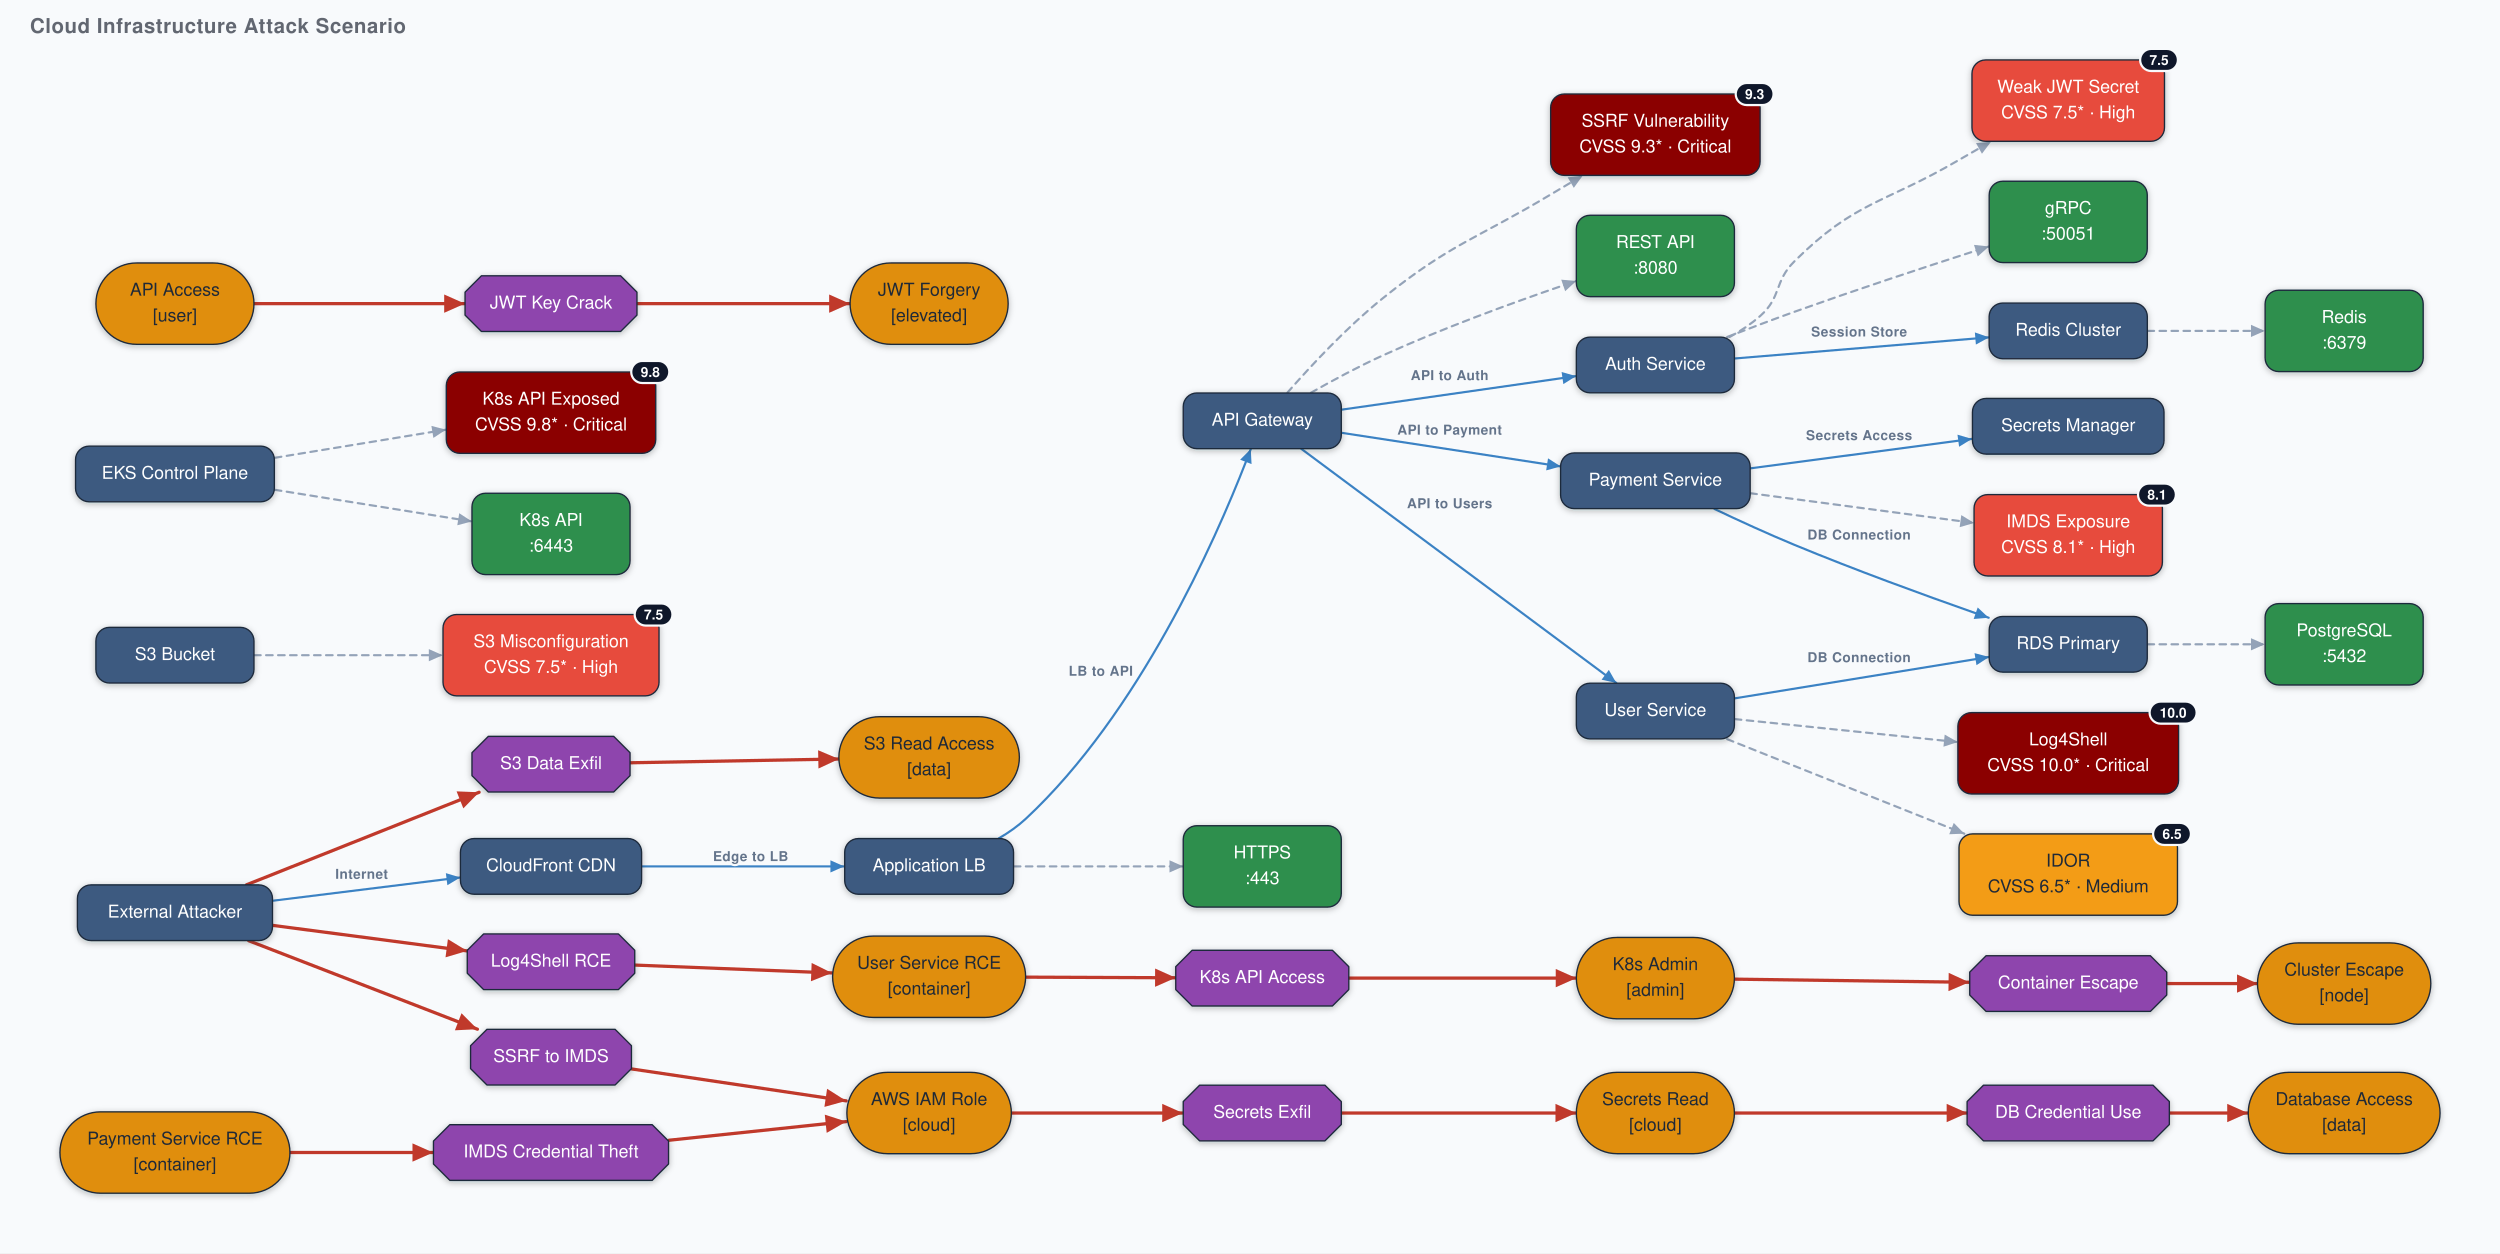
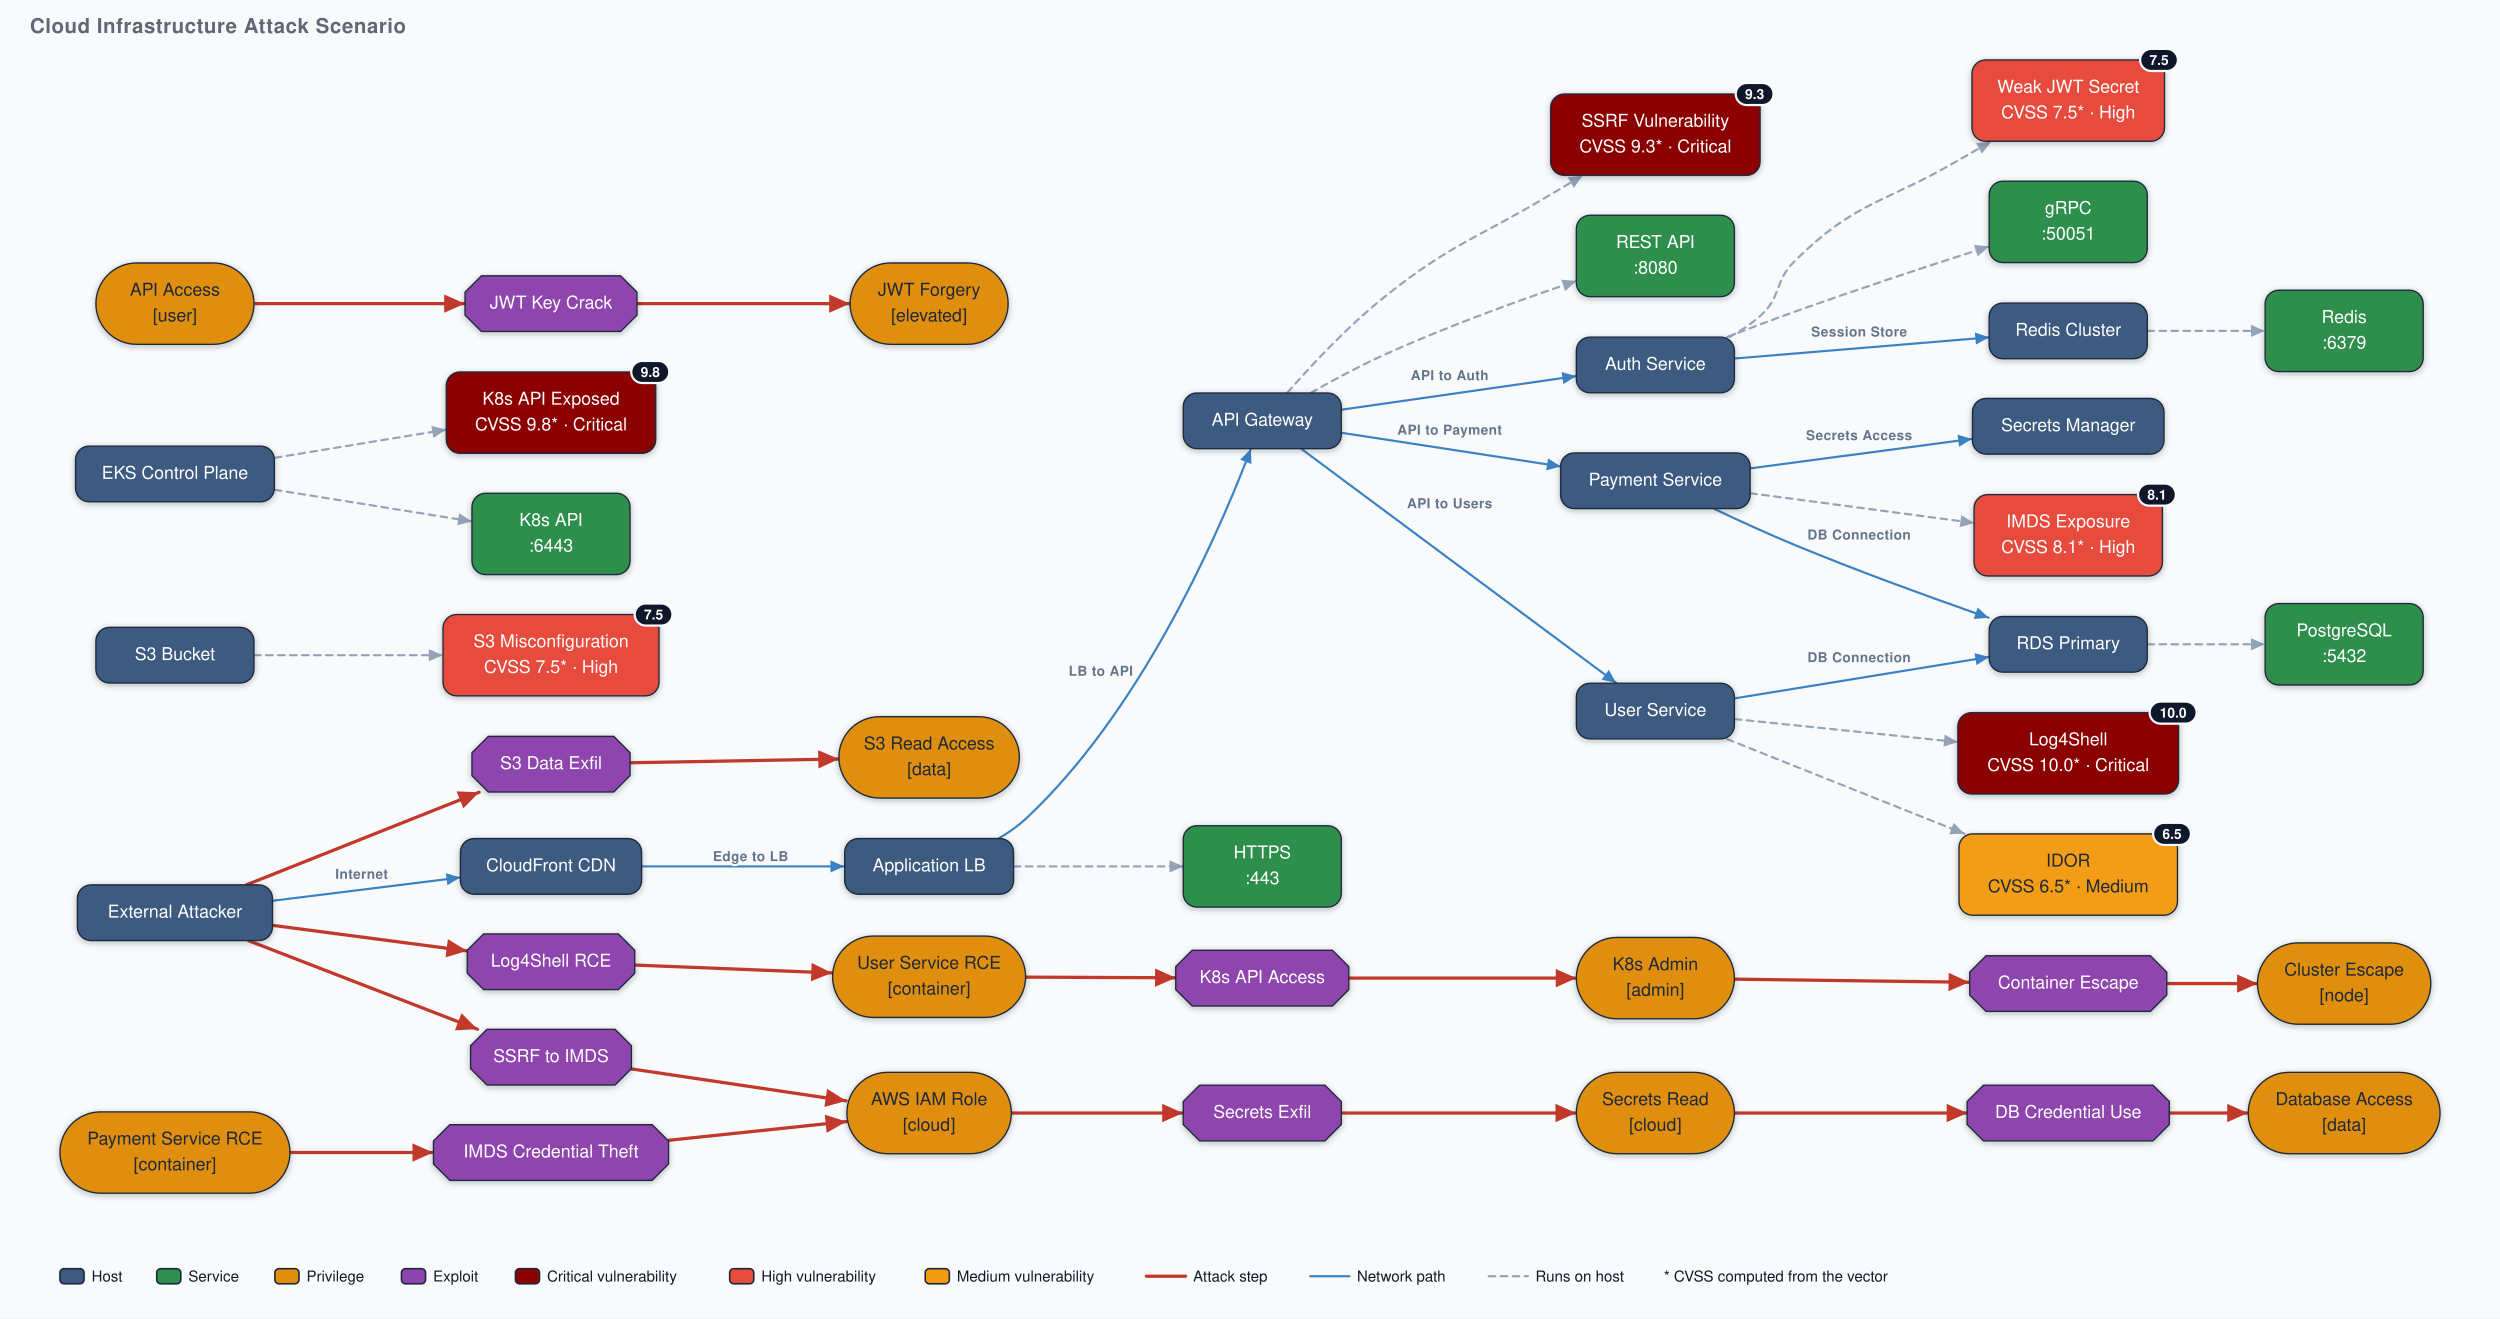
- <svg xmlns="http://www.w3.org/2000/svg" width="1834.77" height="919.7" viewBox="-43.89 -43.85 1834.77 919.7" preserveAspectRatio="xMidYMid meet" class="usv-svg usv-attackgraph" data-usv-engine="svg" data-usv-module="attackgraph" data-usv-theme="sv_default">
+ <svg xmlns="http://www.w3.org/2000/svg" width="1834.77" height="967.7" viewBox="-43.89 -43.85 1834.77 967.7" preserveAspectRatio="xMidYMid meet" class="usv-svg usv-attackgraph" data-usv-engine="svg" data-usv-module="attackgraph" data-usv-theme="sv_default">
  <defs>
    <filter id="usv-shadow-0" x="-20%" y="-20%" width="140%" height="140%">
      <feDropShadow dx="0" dy="1.2" stdDeviation="2.2" flood-color="#0f172a" flood-opacity="0.28" />
    </filter>
    <marker id="usv-arrow-1" viewBox="0 0 10 10" refX="9" refY="5" markerWidth="7" markerHeight="7" orient="auto-start-reverse">
      <path d="M 0 1 L 9 5 L 0 9 z" fill="#3b82c4" />
    </marker>
    <marker id="usv-arrow-2" viewBox="0 0 10 10" refX="9" refY="5" markerWidth="7" markerHeight="7" orient="auto-start-reverse">
      <path d="M 0 1 L 9 5 L 0 9 z" fill="#c0392b" />
    </marker>
    <marker id="usv-arrow-3" viewBox="0 0 10 10" refX="9" refY="5" markerWidth="7" markerHeight="7" orient="auto-start-reverse">
      <path d="M 0 1 L 9 5 L 0 9 z" fill="#94a3b8" />
    </marker>
  </defs>
  <style type="text/css">
.usv-attackgraph text { font-family: Helvetica Neue, Helvetica, Arial, sans-serif; }
.usv-attackgraph .usv-node:hover rect, .usv-attackgraph .usv-node:hover polygon { stroke-width: 2.2; }
</style>
-   <rect x="-43.89" y="-43.85" width="1834.77" height="919.7" rx="0" fill="#f8fafc" stroke="none" stroke-width="0" />
+   <rect x="-43.89" y="-43.85" width="1834.77" height="967.7" rx="0" fill="#f8fafc" stroke="none" stroke-width="0" />
  <g class="usv-edge usv-edge--network" data-from="attacker" data-to="cdn">
    <path d="M 156.06 617.24 C 195.24 612.38 243.97 606.34 283.92 601.38 L 293.88 600.14" fill="none" stroke="#3b82c4" stroke-width="1.6" stroke-linecap="round" marker-end="url(#usv-arrow-1)" />
  </g>
  <g class="usv-edge usv-edge--network" data-from="cdn" data-to="alb">
    <path d="M 427.14 592 C 468.84 592 522.81 592 565.58 592 L 575.64 592" fill="none" stroke="#3b82c4" stroke-width="1.6" stroke-linecap="round" marker-end="url(#usv-arrow-1)" />
  </g>
  <g class="usv-edge usv-edge--network" data-from="alb" data-to="api_gateway">
    <path d="M 689.14 571.43 C 696.26 567.27 703.14 562.47 709 557 C 792.08 479.54 847.9 353 870.37 295.34 L 874.06 285.73" fill="none" stroke="#3b82c4" stroke-width="1.6" stroke-linecap="round" marker-end="url(#usv-arrow-1)" />
  </g>
  <g class="usv-edge usv-edge--network" data-from="api_gateway" data-to="auth_service">
    <path d="M 940.79 256.8 C 987.54 250.11 1053.7 240.65 1102.9 233.6 L 1112.8 232.18" fill="none" stroke="#3b82c4" stroke-width="1.6" stroke-linecap="round" marker-end="url(#usv-arrow-1)" />
  </g>
  <g class="usv-edge usv-edge--network" data-from="api_gateway" data-to="user_service">
    <path d="M 911.23 285.62 C 963.43 324.43 1076.2 408.29 1134.1 451.33 L 1142.3 457.37" fill="none" stroke="#3b82c4" stroke-width="1.6" stroke-linecap="round" marker-end="url(#usv-arrow-1)" />
  </g>
  <g class="usv-edge usv-edge--network" data-from="api_gateway" data-to="payment_service">
    <path d="M 940.79 273.8 C 984.01 280.44 1043.8 289.62 1091.5 296.94 L 1101.5 298.47" fill="none" stroke="#3b82c4" stroke-width="1.6" stroke-linecap="round" marker-end="url(#usv-arrow-1)" />
  </g>
  <g class="usv-edge usv-edge--network" data-from="auth_service" data-to="redis_cluster">
    <path d="M 1229.3 219.24 C 1279.6 215.06 1352.9 208.98 1405.9 204.57 L 1415.9 203.74" fill="none" stroke="#3b82c4" stroke-width="1.6" stroke-linecap="round" marker-end="url(#usv-arrow-1)" />
  </g>
  <g class="usv-edge usv-edge--network" data-from="user_service" data-to="rds_primary">
    <path d="M 1229.3 468.67 C 1279.6 460.48 1352.9 448.56 1405.9 439.92 L 1415.9 438.3" fill="none" stroke="#3b82c4" stroke-width="1.6" stroke-linecap="round" marker-end="url(#usv-arrow-1)" />
  </g>
  <g class="usv-edge usv-edge--network" data-from="payment_service" data-to="rds_primary">
    <path d="M 1214.4 329.71 C 1232.3 338.21 1253.5 347.93 1273 356 C 1316.8 374.13 1366.8 392.4 1405.9 406.13 L 1415.6 409.52" fill="none" stroke="#3b82c4" stroke-width="1.6" stroke-linecap="round" marker-end="url(#usv-arrow-1)" />
  </g>
  <g class="usv-edge usv-edge--network" data-from="payment_service" data-to="secrets_manager">
    <path d="M 1240.7 299.87 C 1286.1 293.84 1345.8 285.9 1393.4 279.58 L 1403.3 278.26" fill="none" stroke="#3b82c4" stroke-width="1.6" stroke-linecap="round" marker-end="url(#usv-arrow-1)" />
  </g>
  <g class="usv-edge usv-edge--exploit" data-from="attacker" data-to="exploit_ssrf_imds">
    <path d="M 138.65 646.56 C 183.94 664.08 249.07 689.28 296.87 707.77 L 306.49 711.49" fill="none" stroke="#c0392b" stroke-width="2.4" stroke-linecap="round" marker-end="url(#usv-arrow-2)" />
  </g>
  <g class="usv-edge usv-edge--exploit" data-from="exploit_ssrf_imds" data-to="priv_aws_role">
    <path d="M 419.59 740.64 C 462.59 747.04 521.38 755.79 566.98 762.58 L 577.09 764.08" fill="none" stroke="#c0392b" stroke-width="2.4" stroke-linecap="round" marker-end="url(#usv-arrow-2)" />
  </g>
  <g class="usv-edge usv-edge--exploit" data-from="priv_api_access" data-to="exploit_jwt_crack">
    <path d="M 142.61 179 C 184.6 179 241.99 179 287.18 179 L 297.22 179" fill="none" stroke="#c0392b" stroke-width="2.4" stroke-linecap="round" marker-end="url(#usv-arrow-2)" />
  </g>
  <g class="usv-edge usv-edge--exploit" data-from="exploit_jwt_crack" data-to="priv_jwt_forge">
    <path d="M 423.67 179 C 467.11 179 525.06 179 569.6 179 L 579.75 179" fill="none" stroke="#c0392b" stroke-width="2.4" stroke-linecap="round" marker-end="url(#usv-arrow-2)" />
  </g>
  <g class="usv-edge usv-edge--exploit" data-from="attacker" data-to="exploit_log4shell">
    <path d="M 156.06 635.27 C 196.84 640.63 247.99 647.35 288.8 652.71 L 298.94 654.04" fill="none" stroke="#c0392b" stroke-width="2.4" stroke-linecap="round" marker-end="url(#usv-arrow-2)" />
  </g>
  <g class="usv-edge usv-edge--exploit" data-from="exploit_log4shell" data-to="priv_user_svc_rce">
    <path d="M 422.3 664.43 C 461.76 666 513.63 668.07 556.5 669.79 L 566.63 670.19" fill="none" stroke="#c0392b" stroke-width="2.4" stroke-linecap="round" marker-end="url(#usv-arrow-2)" />
  </g>
  <g class="usv-edge usv-edge--exploit" data-from="priv_payment_rce" data-to="exploit_imds">
    <path d="M 169.2 802 C 199.03 802 232.86 802 263.64 802 L 273.95 802" fill="none" stroke="#c0392b" stroke-width="2.4" stroke-linecap="round" marker-end="url(#usv-arrow-2)" />
  </g>
  <g class="usv-edge usv-edge--exploit" data-from="exploit_imds" data-to="priv_aws_role">
    <path d="M 447.16 792.98 C 485.71 788.92 530.64 784.2 567.11 780.36 L 577.16 779.3" fill="none" stroke="#c0392b" stroke-width="2.4" stroke-linecap="round" marker-end="url(#usv-arrow-2)" />
  </g>
  <g class="usv-edge usv-edge--exploit" data-from="attacker" data-to="exploit_s3_public">
    <path d="M 137.04 605.5 C 182.82 587.29 249.8 560.64 298.29 541.35 L 307.73 537.6" fill="none" stroke="#c0392b" stroke-width="2.4" stroke-linecap="round" marker-end="url(#usv-arrow-2)" />
  </g>
  <g class="usv-edge usv-edge--exploit" data-from="exploit_s3_public" data-to="priv_s3_read">
    <path d="M 418.58 515.96 C 460.05 515.21 516.58 514.19 561.73 513.37 L 571.77 513.18" fill="none" stroke="#c0392b" stroke-width="2.4" stroke-linecap="round" marker-end="url(#usv-arrow-2)" />
  </g>
  <g class="usv-edge usv-edge--exploit" data-from="priv_user_svc_rce" data-to="exploit_k8s_api">
    <path d="M 709.14 673.29 C 740.44 673.42 777.31 673.57 808.9 673.7 L 818.95 673.74" fill="none" stroke="#c0392b" stroke-width="2.4" stroke-linecap="round" marker-end="url(#usv-arrow-2)" />
  </g>
  <g class="usv-edge usv-edge--exploit" data-from="exploit_k8s_api" data-to="priv_k8s_admin">
    <path d="M 946.02 674 C 992.34 674 1055.4 674 1102.8 674 L 1113 674" fill="none" stroke="#c0392b" stroke-width="2.4" stroke-linecap="round" marker-end="url(#usv-arrow-2)" />
  </g>
  <g class="usv-edge usv-edge--exploit" data-from="priv_aws_role" data-to="exploit_secrets">
    <path d="M 698.63 773 C 733.48 773 777.57 773 813.73 773 L 824.19 773" fill="none" stroke="#c0392b" stroke-width="2.4" stroke-linecap="round" marker-end="url(#usv-arrow-2)" />
  </g>
  <g class="usv-edge usv-edge--exploit" data-from="exploit_secrets" data-to="priv_secrets_read">
    <path d="M 940.79 773 C 987.44 773 1053.4 773 1102.6 773 L 1112.8 773" fill="none" stroke="#c0392b" stroke-width="2.4" stroke-linecap="round" marker-end="url(#usv-arrow-2)" />
  </g>
  <g class="usv-edge usv-edge--exploit" data-from="priv_secrets_read" data-to="exploit_db_creds">
    <path d="M 1229.3 773 C 1274.7 773 1338.8 773 1389.9 773 L 1399.9 773" fill="none" stroke="#c0392b" stroke-width="2.4" stroke-linecap="round" marker-end="url(#usv-arrow-2)" />
  </g>
  <g class="usv-edge usv-edge--exploit" data-from="exploit_db_creds" data-to="priv_db_access">
    <path d="M 1548.2 773 C 1563.7 773 1580 773 1595.6 773 L 1605.8 773" fill="none" stroke="#c0392b" stroke-width="2.4" stroke-linecap="round" marker-end="url(#usv-arrow-2)" />
  </g>
  <g class="usv-edge usv-edge--exploit" data-from="priv_k8s_admin" data-to="exploit_container_escape">
    <path d="M 1229.3 674.76 C 1275.1 675.37 1339.9 676.23 1391.2 676.91 L 1401.3 677.05" fill="none" stroke="#c0392b" stroke-width="2.4" stroke-linecap="round" marker-end="url(#usv-arrow-2)" />
  </g>
  <g class="usv-edge usv-edge--exploit" data-from="exploit_container_escape" data-to="priv_cluster_escape">
    <path d="M 1546.5 678 C 1564.8 678 1584.6 678 1602.9 678 L 1613 678" fill="none" stroke="#c0392b" stroke-width="2.4" stroke-linecap="round" marker-end="url(#usv-arrow-2)" />
  </g>
  <g class="usv-edge usv-edge--structural" data-from="api_gateway" data-to="vuln_ssrf">
    <path d="M 900.99 244.27 C 917.8 225.05 944.49 196.28 971 175 C 1021.1 134.77 1038.9 131.99 1094 99 C 1098.7 96.16 1103.7 93.25 1108.6 90.33 L 1117.6 85.1" fill="none" stroke="#94a3b8" stroke-width="1.6" stroke-linecap="round" stroke-dasharray="4.8 4" marker-end="url(#usv-arrow-3)" />
  </g>
  <g class="usv-edge usv-edge--structural" data-from="auth_service" data-to="vuln_jwt_weak">
    <path d="M 1225.5 203.46 C 1233.6 199.06 1241.3 193.92 1248 188 C 1263.7 174.06 1258.1 162.78 1273 148 C 1317.4 103.83 1338.9 105.55 1393 74 C 1398 71.09 1403.2 68.11 1408.4 65.14 L 1417.3 60.18" fill="none" stroke="#94a3b8" stroke-width="1.6" stroke-linecap="round" stroke-dasharray="4.8 4" marker-end="url(#usv-arrow-3)" />
  </g>
  <g class="usv-edge usv-edge--structural" data-from="user_service" data-to="vuln_log4j">
    <path d="M 1229.3 483.9 C 1272.6 488.37 1333 494.58 1382.7 499.7 L 1392.9 500.75" fill="none" stroke="#94a3b8" stroke-width="1.6" stroke-linecap="round" stroke-dasharray="4.8 4" marker-end="url(#usv-arrow-3)" />
  </g>
  <g class="usv-edge usv-edge--structural" data-from="user_service" data-to="vuln_idor">
    <path d="M 1223.7 498.63 C 1268.9 516.65 1335.4 543.14 1388.3 564.24 L 1397.7 567.98" fill="none" stroke="#94a3b8" stroke-width="1.6" stroke-linecap="round" stroke-dasharray="4.8 4" marker-end="url(#usv-arrow-3)" />
  </g>
  <g class="usv-edge usv-edge--structural" data-from="s3_bucket" data-to="vuln_s3_public">
    <path d="M 142.61 437 C 179.63 437 228.61 437 270.66 437 L 280.91 437" fill="none" stroke="#94a3b8" stroke-width="1.6" stroke-linecap="round" stroke-dasharray="4.8 4" marker-end="url(#usv-arrow-3)" />
  </g>
  <g class="usv-edge usv-edge--structural" data-from="payment_service" data-to="vuln_imds">
    <path d="M 1240.7 318.13 C 1286.6 324.23 1347.1 332.27 1394.9 338.62 L 1404.9 339.95" fill="none" stroke="#94a3b8" stroke-width="1.6" stroke-linecap="round" stroke-dasharray="4.8 4" marker-end="url(#usv-arrow-3)" />
  </g>
  <g class="usv-edge usv-edge--structural" data-from="eks_control" data-to="vuln_k8s_api">
    <path d="M 157.85 292.12 C 193.21 286.31 236.03 279.28 273.1 273.19 L 283.39 271.5" fill="none" stroke="#94a3b8" stroke-width="1.6" stroke-linecap="round" stroke-dasharray="4.8 4" marker-end="url(#usv-arrow-3)" />
  </g>
  <g class="usv-edge usv-edge--structural" data-from="alb" data-to="svc_https">
    <path d="M 700.19 592 C 734.93 592 778.46 592 814.16 592 L 824.49 592" fill="none" stroke="#94a3b8" stroke-width="1.6" stroke-linecap="round" stroke-dasharray="4.8 4" marker-end="url(#usv-arrow-3)" />
  </g>
  <g class="usv-edge usv-edge--structural" data-from="api_gateway" data-to="svc_api">
    <path d="M 918.22 244.39 C 934.04 235.4 953.18 225.1 971 217 C 1014.1 197.41 1064.1 179.09 1103.2 165.69 L 1112.9 162.4" fill="none" stroke="#94a3b8" stroke-width="1.6" stroke-linecap="round" stroke-dasharray="4.8 4" marker-end="url(#usv-arrow-3)" />
  </g>
  <g class="usv-edge usv-edge--structural" data-from="auth_service" data-to="svc_grpc">
    <path d="M 1223.7 203.46 C 1239.5 197.36 1256.9 190.76 1273 185 C 1317.1 169.22 1367.2 152.7 1406.2 140.13 L 1415.8 137.03" fill="none" stroke="#94a3b8" stroke-width="1.6" stroke-linecap="round" stroke-dasharray="4.8 4" marker-end="url(#usv-arrow-3)" />
  </g>
  <g class="usv-edge usv-edge--structural" data-from="rds_primary" data-to="svc_postgres">
    <path d="M 1532.2 429 C 1555.9 429 1583.6 429 1608.2 429 L 1618.2 429" fill="none" stroke="#94a3b8" stroke-width="1.6" stroke-linecap="round" stroke-dasharray="4.8 4" marker-end="url(#usv-arrow-3)" />
  </g>
  <g class="usv-edge usv-edge--structural" data-from="redis_cluster" data-to="svc_redis">
    <path d="M 1532.2 199 C 1555.9 199 1583.6 199 1608.2 199 L 1618.2 199" fill="none" stroke="#94a3b8" stroke-width="1.6" stroke-linecap="round" stroke-dasharray="4.8 4" marker-end="url(#usv-arrow-3)" />
  </g>
  <g class="usv-edge usv-edge--structural" data-from="eks_control" data-to="svc_k8s">
    <path d="M 157.85 315.62 C 199.51 322.31 251.51 330.66 292.27 337.2 L 302.38 338.83" fill="none" stroke="#94a3b8" stroke-width="1.6" stroke-linecap="round" stroke-dasharray="4.8 4" marker-end="url(#usv-arrow-3)" />
  </g>
  <g class="usv-node usv-node--host" data-kind="host" data-label="External Attacker" data-node-id="attacker">
    <rect x="12.92" y="605.58" width="143.17" height="40.85" rx="10" fill="#3d5a80" stroke="#1e293b" stroke-width="1" filter="url(#usv-shadow-0)" />
    <text x="84.5" y="629.58" text-anchor="middle" font-size="13" fill="#ffffff">External Attacker</text>
  </g>
  <g class="usv-node usv-node--host" data-kind="host" data-label="CloudFront CDN" data-node-id="cdn">
    <rect x="294.03" y="571.58" width="132.95" height="40.85" rx="10" fill="#3d5a80" stroke="#1e293b" stroke-width="1" filter="url(#usv-shadow-0)" />
    <text x="360.5" y="595.58" text-anchor="middle" font-size="13" fill="#ffffff">CloudFront CDN</text>
  </g>
  <g class="usv-node usv-node--host" data-kind="host" data-label="Application LB" data-node-id="alb">
    <rect x="576.05" y="571.58" width="123.91" height="40.85" rx="10" fill="#3d5a80" stroke="#1e293b" stroke-width="1" filter="url(#usv-shadow-0)" />
    <text x="638" y="595.58" text-anchor="middle" font-size="13" fill="#ffffff">Application LB</text>
  </g>
  <g class="usv-node usv-node--host" data-kind="host" data-label="API Gateway" data-node-id="api_gateway">
    <rect x="824.5" y="244.57" width="116" height="40.85" rx="10" fill="#3d5a80" stroke="#1e293b" stroke-width="1" filter="url(#usv-shadow-0)" />
    <text x="882.5" y="268.57" text-anchor="middle" font-size="13" fill="#ffffff">API Gateway</text>
  </g>
  <g class="usv-node usv-node--host" data-kind="host" data-label="Auth Service" data-node-id="auth_service">
    <rect x="1113" y="203.57" width="116" height="40.85" rx="10" fill="#3d5a80" stroke="#1e293b" stroke-width="1" filter="url(#usv-shadow-0)" />
    <text x="1171" y="227.57" text-anchor="middle" font-size="13" fill="#ffffff">Auth Service</text>
  </g>
  <g class="usv-node usv-node--host" data-kind="host" data-label="User Service" data-node-id="user_service">
    <rect x="1113" y="457.57" width="116" height="40.85" rx="10" fill="#3d5a80" stroke="#1e293b" stroke-width="1" filter="url(#usv-shadow-0)" />
    <text x="1171" y="481.57" text-anchor="middle" font-size="13" fill="#ffffff">User Service</text>
  </g>
  <g class="usv-node usv-node--host" data-kind="host" data-label="Payment Service" data-node-id="payment_service">
    <rect x="1101.44" y="288.57" width="139.12" height="40.85" rx="10" fill="#3d5a80" stroke="#1e293b" stroke-width="1" filter="url(#usv-shadow-0)" />
    <text x="1171" y="312.57" text-anchor="middle" font-size="13" fill="#ffffff">Payment Service</text>
  </g>
  <g class="usv-node usv-node--host" data-kind="host" data-label="RDS Primary" data-node-id="rds_primary">
    <rect x="1416" y="408.57" width="116" height="40.85" rx="10" fill="#3d5a80" stroke="#1e293b" stroke-width="1" filter="url(#usv-shadow-0)" />
    <text x="1474" y="432.57" text-anchor="middle" font-size="13" fill="#ffffff">RDS Primary</text>
  </g>
  <g class="usv-node usv-node--host" data-kind="host" data-label="Redis Cluster" data-node-id="redis_cluster">
    <rect x="1415.96" y="178.57" width="116.08" height="40.85" rx="10" fill="#3d5a80" stroke="#1e293b" stroke-width="1" filter="url(#usv-shadow-0)" />
    <text x="1474" y="202.57" text-anchor="middle" font-size="13" fill="#ffffff">Redis Cluster</text>
  </g>
  <g class="usv-node usv-node--host" data-kind="host" data-label="S3 Bucket" data-node-id="s3_bucket">
    <rect x="26.5" y="416.57" width="116" height="40.85" rx="10" fill="#3d5a80" stroke="#1e293b" stroke-width="1" filter="url(#usv-shadow-0)" />
    <text x="84.5" y="440.57" text-anchor="middle" font-size="13" fill="#ffffff">S3 Bucket</text>
  </g>
  <g class="usv-node usv-node--host" data-kind="host" data-label="Secrets Manager" data-node-id="secrets_manager">
    <rect x="1403.71" y="248.57" width="140.58" height="40.85" rx="10" fill="#3d5a80" stroke="#1e293b" stroke-width="1" filter="url(#usv-shadow-0)" />
    <text x="1474" y="272.57" text-anchor="middle" font-size="13" fill="#ffffff">Secrets Manager</text>
  </g>
  <g class="usv-node usv-node--host" data-kind="host" data-label="EKS Control Plane" data-node-id="eks_control">
    <rect x="11.54" y="283.57" width="145.93" height="40.85" rx="10" fill="#3d5a80" stroke="#1e293b" stroke-width="1" filter="url(#usv-shadow-0)" />
    <text x="84.5" y="307.57" text-anchor="middle" font-size="13" fill="#ffffff">EKS Control Plane</text>
  </g>
  <g class="usv-node usv-node--vulnerability usv-sev--critical" data-cvss="9.3" data-kind="vulnerability" data-label="SSRF Vulnerability" data-node-id="vuln_ssrf" data-severity="critical">
    <rect x="1094.15" y="25.15" width="153.7" height="59.7" rx="10" fill="#8b0000" stroke="#1e293b" stroke-width="1" filter="url(#usv-shadow-0)" />
    <text x="1171" y="49.15" text-anchor="middle" font-size="13" fill="#ffffff">SSRF Vulnerability</text>
    <text x="1171" y="68" text-anchor="middle" font-size="13" fill="#ffffff">CVSS 9.3* · Critical</text>
  </g>
  <g class="usv-node usv-node--vulnerability usv-sev--high" data-cvss="7.5" data-kind="vulnerability" data-label="Weak JWT Secret" data-node-id="vuln_jwt_weak" data-severity="high">
    <rect x="1403.36" y="0.15" width="141.28" height="59.7" rx="10" fill="#e74c3c" stroke="#1e293b" stroke-width="1" filter="url(#usv-shadow-0)" />
    <text x="1474" y="24.15" text-anchor="middle" font-size="13" fill="#ffffff">Weak JWT Secret</text>
    <text x="1474" y="43" text-anchor="middle" font-size="13" fill="#ffffff">CVSS 7.5* · High</text>
  </g>
  <g class="usv-node usv-node--vulnerability usv-sev--critical" data-cvss="10.0" data-kind="vulnerability" data-label="Log4Shell" data-node-id="vuln_log4j" data-severity="critical">
    <rect x="1393.02" y="479.15" width="161.97" height="59.7" rx="10" fill="#8b0000" stroke="#1e293b" stroke-width="1" filter="url(#usv-shadow-0)" />
    <text x="1474" y="503.15" text-anchor="middle" font-size="13" fill="#ffffff">Log4Shell</text>
    <text x="1474" y="522" text-anchor="middle" font-size="13" fill="#ffffff">CVSS 10.0* · Critical</text>
  </g>
  <g class="usv-node usv-node--vulnerability usv-sev--medium" data-cvss="6.5" data-kind="vulnerability" data-label="IDOR" data-node-id="vuln_idor" data-severity="medium">
    <rect x="1393.84" y="568.15" width="160.33" height="59.7" rx="10" fill="#f39c12" stroke="#1e293b" stroke-width="1" filter="url(#usv-shadow-0)" />
    <text x="1474" y="592.15" text-anchor="middle" font-size="13" fill="#1f2937">IDOR</text>
    <text x="1474" y="611" text-anchor="middle" font-size="13" fill="#1f2937">CVSS 6.5* · Medium</text>
  </g>
  <g class="usv-node usv-node--vulnerability usv-sev--high" data-cvss="7.5" data-kind="vulnerability" data-label="S3 Misconfiguration" data-node-id="vuln_s3_public" data-severity="high">
    <rect x="281.24" y="407.15" width="158.53" height="59.7" rx="10" fill="#e74c3c" stroke="#1e293b" stroke-width="1" filter="url(#usv-shadow-0)" />
    <text x="360.5" y="431.15" text-anchor="middle" font-size="13" fill="#ffffff">S3 Misconfiguration</text>
    <text x="360.5" y="450" text-anchor="middle" font-size="13" fill="#ffffff">CVSS 7.5* · High</text>
  </g>
  <g class="usv-node usv-node--vulnerability usv-sev--high" data-cvss="8.1" data-kind="vulnerability" data-label="IMDS Exposure" data-node-id="vuln_imds" data-severity="high">
    <rect x="1404.89" y="319.15" width="138.22" height="59.7" rx="10" fill="#e74c3c" stroke="#1e293b" stroke-width="1" filter="url(#usv-shadow-0)" />
    <text x="1474" y="343.15" text-anchor="middle" font-size="13" fill="#ffffff">IMDS Exposure</text>
    <text x="1474" y="362" text-anchor="middle" font-size="13" fill="#ffffff">CVSS 8.1* · High</text>
  </g>
  <g class="usv-node usv-node--vulnerability usv-sev--critical" data-cvss="9.8" data-kind="vulnerability" data-label="K8s API Exposed" data-node-id="vuln_k8s_api" data-severity="critical">
    <rect x="283.65" y="229.15" width="153.7" height="59.7" rx="10" fill="#8b0000" stroke="#1e293b" stroke-width="1" filter="url(#usv-shadow-0)" />
    <text x="360.5" y="253.15" text-anchor="middle" font-size="13" fill="#ffffff">K8s API Exposed</text>
    <text x="360.5" y="272" text-anchor="middle" font-size="13" fill="#ffffff">CVSS 9.8* · Critical</text>
  </g>
  <g class="usv-node usv-node--privilege" data-kind="privilege" data-label="API Access" data-node-id="priv_api_access">
    <rect x="26.5" y="149.15" width="116" height="59.7" rx="29.85" fill="#e08e0b" stroke="#1e293b" stroke-width="1" filter="url(#usv-shadow-0)" />
    <text x="84.5" y="173.15" text-anchor="middle" font-size="13" fill="#1f2937">API Access</text>
    <text x="84.5" y="192" text-anchor="middle" font-size="13" fill="#1f2937">[user]</text>
  </g>
  <g class="usv-node usv-node--privilege" data-kind="privilege" data-label="JWT Forgery" data-node-id="priv_jwt_forge">
    <rect x="580" y="149.15" width="116" height="59.7" rx="29.85" fill="#e08e0b" stroke="#1e293b" stroke-width="1" filter="url(#usv-shadow-0)" />
    <text x="638" y="173.15" text-anchor="middle" font-size="13" fill="#1f2937">JWT Forgery</text>
    <text x="638" y="192" text-anchor="middle" font-size="13" fill="#1f2937">[elevated]</text>
  </g>
  <g class="usv-node usv-node--privilege" data-kind="privilege" data-label="User Service RCE" data-node-id="priv_user_svc_rce">
    <rect x="567.17" y="643.15" width="141.65" height="59.7" rx="29.85" fill="#e08e0b" stroke="#1e293b" stroke-width="1" filter="url(#usv-shadow-0)" />
    <text x="638" y="667.15" text-anchor="middle" font-size="13" fill="#1f2937">User Service RCE</text>
    <text x="638" y="686" text-anchor="middle" font-size="13" fill="#1f2937">[container]</text>
  </g>
  <g class="usv-node usv-node--privilege" data-kind="privilege" data-label="Payment Service RCE" data-node-id="priv_payment_rce">
    <rect x="0.11" y="772.15" width="168.79" height="59.7" rx="29.85" fill="#e08e0b" stroke="#1e293b" stroke-width="1" filter="url(#usv-shadow-0)" />
    <text x="84.5" y="796.15" text-anchor="middle" font-size="13" fill="#1f2937">Payment Service RCE</text>
    <text x="84.5" y="815" text-anchor="middle" font-size="13" fill="#1f2937">[container]</text>
  </g>
  <g class="usv-node usv-node--privilege" data-kind="privilege" data-label="AWS IAM Role" data-node-id="priv_aws_role">
    <rect x="577.64" y="743.15" width="120.71" height="59.7" rx="29.85" fill="#e08e0b" stroke="#1e293b" stroke-width="1" filter="url(#usv-shadow-0)" />
    <text x="638" y="767.15" text-anchor="middle" font-size="13" fill="#1f2937">AWS IAM Role</text>
    <text x="638" y="786" text-anchor="middle" font-size="13" fill="#1f2937">[cloud]</text>
  </g>
  <g class="usv-node usv-node--privilege" data-kind="privilege" data-label="Secrets Read" data-node-id="priv_secrets_read">
    <rect x="1113" y="743.15" width="116" height="59.7" rx="29.85" fill="#e08e0b" stroke="#1e293b" stroke-width="1" filter="url(#usv-shadow-0)" />
    <text x="1171" y="767.15" text-anchor="middle" font-size="13" fill="#1f2937">Secrets Read</text>
    <text x="1171" y="786" text-anchor="middle" font-size="13" fill="#1f2937">[cloud]</text>
  </g>
  <g class="usv-node usv-node--privilege" data-kind="privilege" data-label="Database Access" data-node-id="priv_db_access">
    <rect x="1606.12" y="743.15" width="140.76" height="59.7" rx="29.85" fill="#e08e0b" stroke="#1e293b" stroke-width="1" filter="url(#usv-shadow-0)" />
    <text x="1676.5" y="767.15" text-anchor="middle" font-size="13" fill="#1f2937">Database Access</text>
    <text x="1676.5" y="786" text-anchor="middle" font-size="13" fill="#1f2937">[data]</text>
  </g>
  <g class="usv-node usv-node--privilege" data-kind="privilege" data-label="S3 Read Access" data-node-id="priv_s3_read">
    <rect x="571.77" y="482.15" width="132.46" height="59.7" rx="29.85" fill="#e08e0b" stroke="#1e293b" stroke-width="1" filter="url(#usv-shadow-0)" />
    <text x="638" y="506.15" text-anchor="middle" font-size="13" fill="#1f2937">S3 Read Access</text>
    <text x="638" y="525" text-anchor="middle" font-size="13" fill="#1f2937">[data]</text>
  </g>
  <g class="usv-node usv-node--privilege" data-kind="privilege" data-label="K8s Admin" data-node-id="priv_k8s_admin">
    <rect x="1113" y="644.15" width="116" height="59.7" rx="29.85" fill="#e08e0b" stroke="#1e293b" stroke-width="1" filter="url(#usv-shadow-0)" />
    <text x="1171" y="668.15" text-anchor="middle" font-size="13" fill="#1f2937">K8s Admin</text>
    <text x="1171" y="687" text-anchor="middle" font-size="13" fill="#1f2937">[admin]</text>
  </g>
  <g class="usv-node usv-node--privilege" data-kind="privilege" data-label="Cluster Escape" data-node-id="priv_cluster_escape">
    <rect x="1612.9" y="648.15" width="127.2" height="59.7" rx="29.85" fill="#e08e0b" stroke="#1e293b" stroke-width="1" filter="url(#usv-shadow-0)" />
    <text x="1676.5" y="672.15" text-anchor="middle" font-size="13" fill="#1f2937">Cluster Escape</text>
    <text x="1676.5" y="691" text-anchor="middle" font-size="13" fill="#1f2937">[node]</text>
  </g>
  <g class="usv-node usv-node--service" data-kind="service" data-label="HTTPS" data-node-id="svc_https">
    <rect x="824.5" y="562.15" width="116" height="59.7" rx="10" fill="#2f8f4e" stroke="#1e293b" stroke-width="1" filter="url(#usv-shadow-0)" />
    <text x="882.5" y="586.15" text-anchor="middle" font-size="13" fill="#ffffff">HTTPS</text>
    <text x="882.5" y="605" text-anchor="middle" font-size="13" fill="#ffffff">:443</text>
  </g>
  <g class="usv-node usv-node--service" data-kind="service" data-label="REST API" data-node-id="svc_api">
    <rect x="1113" y="114.15" width="116" height="59.7" rx="10" fill="#2f8f4e" stroke="#1e293b" stroke-width="1" filter="url(#usv-shadow-0)" />
    <text x="1171" y="138.15" text-anchor="middle" font-size="13" fill="#ffffff">REST API</text>
    <text x="1171" y="157" text-anchor="middle" font-size="13" fill="#ffffff">:8080</text>
  </g>
  <g class="usv-node usv-node--service" data-kind="service" data-label="gRPC" data-node-id="svc_grpc">
    <rect x="1416" y="89.15" width="116" height="59.7" rx="10" fill="#2f8f4e" stroke="#1e293b" stroke-width="1" filter="url(#usv-shadow-0)" />
    <text x="1474" y="113.15" text-anchor="middle" font-size="13" fill="#ffffff">gRPC</text>
    <text x="1474" y="132" text-anchor="middle" font-size="13" fill="#ffffff">:50051</text>
  </g>
  <g class="usv-node usv-node--service" data-kind="service" data-label="PostgreSQL" data-node-id="svc_postgres">
    <rect x="1618.5" y="399.15" width="116" height="59.7" rx="10" fill="#2f8f4e" stroke="#1e293b" stroke-width="1" filter="url(#usv-shadow-0)" />
    <text x="1676.5" y="423.15" text-anchor="middle" font-size="13" fill="#ffffff">PostgreSQL</text>
    <text x="1676.5" y="442" text-anchor="middle" font-size="13" fill="#ffffff">:5432</text>
  </g>
  <g class="usv-node usv-node--service" data-kind="service" data-label="Redis" data-node-id="svc_redis">
    <rect x="1618.5" y="169.15" width="116" height="59.7" rx="10" fill="#2f8f4e" stroke="#1e293b" stroke-width="1" filter="url(#usv-shadow-0)" />
    <text x="1676.5" y="193.15" text-anchor="middle" font-size="13" fill="#ffffff">Redis</text>
    <text x="1676.5" y="212" text-anchor="middle" font-size="13" fill="#ffffff">:6379</text>
  </g>
  <g class="usv-node usv-node--service" data-kind="service" data-label="K8s API" data-node-id="svc_k8s">
    <rect x="302.5" y="318.15" width="116" height="59.7" rx="10" fill="#2f8f4e" stroke="#1e293b" stroke-width="1" filter="url(#usv-shadow-0)" />
    <text x="360.5" y="342.15" text-anchor="middle" font-size="13" fill="#ffffff">K8s API</text>
    <text x="360.5" y="361" text-anchor="middle" font-size="13" fill="#ffffff">:6443</text>
  </g>
  <g class="usv-node usv-node--exploit" data-kind="exploit" data-label="SSRF to IMDS" data-node-id="exploit_ssrf_imds">
    <polygon points="313.47,711.58 407.53,711.58 419.53,723.58 419.53,740.43 407.53,752.43 313.47,752.43 301.47,740.43 301.47,723.58" fill="#8e44ad" stroke="#1e293b" stroke-width="1" stroke-linejoin="round" filter="url(#usv-shadow-0)" />
    <text x="360.5" y="735.58" text-anchor="middle" font-size="13" fill="#ffffff">SSRF to IMDS</text>
  </g>
  <g class="usv-node usv-node--exploit" data-kind="exploit" data-label="JWT Key Crack" data-node-id="exploit_jwt_crack">
    <polygon points="309.42,158.57 411.58,158.57 423.58,170.57 423.58,187.42 411.58,199.42 309.42,199.42 297.42,187.42 297.42,170.57" fill="#8e44ad" stroke="#1e293b" stroke-width="1" stroke-linejoin="round" filter="url(#usv-shadow-0)" />
    <text x="360.5" y="182.57" text-anchor="middle" font-size="13" fill="#ffffff">JWT Key Crack</text>
  </g>
  <g class="usv-node usv-node--exploit" data-kind="exploit" data-label="Log4Shell RCE" data-node-id="exploit_log4shell">
    <polygon points="311.05,641.58 409.95,641.58 421.95,653.58 421.95,670.43 409.95,682.43 311.05,682.43 299.05,670.43 299.05,653.58" fill="#8e44ad" stroke="#1e293b" stroke-width="1" stroke-linejoin="round" filter="url(#usv-shadow-0)" />
    <text x="360.5" y="665.58" text-anchor="middle" font-size="13" fill="#ffffff">Log4Shell RCE</text>
  </g>
  <g class="usv-node usv-node--exploit" data-kind="exploit" data-label="IMDS Credential Theft" data-node-id="exploit_imds">
    <polygon points="286.24,781.58 434.76,781.58 446.76,793.58 446.76,810.43 434.76,822.43 286.24,822.43 274.24,810.43 274.24,793.58" fill="#8e44ad" stroke="#1e293b" stroke-width="1" stroke-linejoin="round" filter="url(#usv-shadow-0)" />
    <text x="360.5" y="805.58" text-anchor="middle" font-size="13" fill="#ffffff">IMDS Credential Theft</text>
  </g>
  <g class="usv-node usv-node--exploit" data-kind="exploit" data-label="S3 Data Exfil" data-node-id="exploit_s3_public">
    <polygon points="314.5,496.57 406.5,496.57 418.5,508.57 418.5,525.42 406.5,537.42 314.5,537.42 302.5,525.42 302.5,508.57" fill="#8e44ad" stroke="#1e293b" stroke-width="1" stroke-linejoin="round" filter="url(#usv-shadow-0)" />
    <text x="360.5" y="520.58" text-anchor="middle" font-size="13" fill="#ffffff">S3 Data Exfil</text>
  </g>
  <g class="usv-node usv-node--exploit" data-kind="exploit" data-label="K8s API Access" data-node-id="exploit_k8s_api">
    <polygon points="831,653.58 934,653.58 946,665.58 946,682.43 934,694.43 831,694.43 819,682.43 819,665.58" fill="#8e44ad" stroke="#1e293b" stroke-width="1" stroke-linejoin="round" filter="url(#usv-shadow-0)" />
    <text x="882.5" y="677.58" text-anchor="middle" font-size="13" fill="#ffffff">K8s API Access</text>
  </g>
  <g class="usv-node usv-node--exploit" data-kind="exploit" data-label="Secrets Exfil" data-node-id="exploit_secrets">
    <polygon points="836.5,752.58 928.5,752.58 940.5,764.58 940.5,781.43 928.5,793.43 836.5,793.43 824.5,781.43 824.5,764.58" fill="#8e44ad" stroke="#1e293b" stroke-width="1" stroke-linejoin="round" filter="url(#usv-shadow-0)" />
    <text x="882.5" y="776.58" text-anchor="middle" font-size="13" fill="#ffffff">Secrets Exfil</text>
  </g>
  <g class="usv-node usv-node--exploit" data-kind="exploit" data-label="DB Credential Use" data-node-id="exploit_db_creds">
    <polygon points="1411.79,752.58 1536.21,752.58 1548.21,764.58 1548.21,781.43 1536.21,793.43 1411.79,793.43 1399.79,781.43 1399.79,764.58" fill="#8e44ad" stroke="#1e293b" stroke-width="1" stroke-linejoin="round" filter="url(#usv-shadow-0)" />
    <text x="1474" y="776.58" text-anchor="middle" font-size="13" fill="#ffffff">DB Credential Use</text>
  </g>
  <g class="usv-node usv-node--exploit" data-kind="exploit" data-label="Container Escape" data-node-id="exploit_container_escape">
    <polygon points="1413.71,657.58 1534.29,657.58 1546.29,669.58 1546.29,686.43 1534.29,698.43 1413.71,698.43 1401.71,686.43 1401.71,669.58" fill="#8e44ad" stroke="#1e293b" stroke-width="1" stroke-linejoin="round" filter="url(#usv-shadow-0)" />
    <text x="1474" y="681.58" text-anchor="middle" font-size="13" fill="#ffffff">Container Escape</text>
  </g>
  <g class="usv-badge usv-badge--cvss" data-value="9.3">
    <rect x="1229.96" y="17.04" width="27.79" height="16.22" rx="8.11" fill="#0f172a" stroke="#f8fafc" stroke-width="1.62" />
    <text x="1243.85" y="28.8" text-anchor="middle" font-size="10.14" font-weight="bold" fill="#ffffff">9.3</text>
  </g>
  <g class="usv-badge usv-badge--cvss" data-value="7.5">
    <rect x="1526.77" y="-7.96" width="27.73" height="16.22" rx="8.11" fill="#0f172a" stroke="#f8fafc" stroke-width="1.62" />
    <text x="1540.64" y="3.8" text-anchor="middle" font-size="10.14" font-weight="bold" fill="#ffffff">7.5</text>
  </g>
  <g class="usv-badge usv-badge--cvss" data-value="10.0">
    <rect x="1533.71" y="471.04" width="34.54" height="16.22" rx="8.11" fill="#0f172a" stroke="#f8fafc" stroke-width="1.62" />
    <text x="1550.98" y="482.8" text-anchor="middle" font-size="10.14" font-weight="bold" fill="#ffffff">10.0</text>
  </g>
  <g class="usv-badge usv-badge--cvss" data-value="6.5">
    <rect x="1536.27" y="560.04" width="27.78" height="16.22" rx="8.11" fill="#0f172a" stroke="#f8fafc" stroke-width="1.62" />
    <text x="1550.16" y="571.8" text-anchor="middle" font-size="10.14" font-weight="bold" fill="#ffffff">6.5</text>
  </g>
  <g class="usv-badge usv-badge--cvss" data-value="7.5">
    <rect x="421.9" y="399.04" width="27.73" height="16.22" rx="8.11" fill="#0f172a" stroke="#f8fafc" stroke-width="1.62" />
    <text x="435.76" y="410.8" text-anchor="middle" font-size="10.14" font-weight="bold" fill="#ffffff">7.5</text>
  </g>
  <g class="usv-badge usv-badge--cvss" data-value="8.1">
    <rect x="1525.21" y="311.04" width="27.8" height="16.22" rx="8.11" fill="#0f172a" stroke="#f8fafc" stroke-width="1.62" />
    <text x="1539.11" y="322.8" text-anchor="middle" font-size="10.14" font-weight="bold" fill="#ffffff">8.1</text>
  </g>
  <g class="usv-badge usv-badge--cvss" data-value="9.8">
    <rect x="419.37" y="221.04" width="27.96" height="16.22" rx="8.11" fill="#0f172a" stroke="#f8fafc" stroke-width="1.62" />
    <text x="433.35" y="232.8" text-anchor="middle" font-size="10.14" font-weight="bold" fill="#ffffff">9.8</text>
  </g>
  <text x="-21.89" y="-19.65" text-anchor="start" font-size="15" font-weight="600" fill="#111827" opacity="0.65" letter-spacing="0.4">Cloud Infrastructure Attack Scenario</text>
  <g class="usv-edge-label">
    <text x="221.5" y="601.1" text-anchor="middle" font-size="10" font-weight="600" letter-spacing="0.3" fill="#f8fafc" stroke="#f8fafc" stroke-width="3.2" stroke-linejoin="round">Internet</text>
    <text x="221.5" y="601.1" text-anchor="middle" font-size="10" font-weight="600" letter-spacing="0.3" fill="#64748b">Internet</text>
  </g>
  <g class="usv-edge-label">
    <text x="507" y="588.1" text-anchor="middle" font-size="10" font-weight="600" letter-spacing="0.3" fill="#f8fafc" stroke="#f8fafc" stroke-width="3.2" stroke-linejoin="round">Edge to LB</text>
    <text x="507" y="588.1" text-anchor="middle" font-size="10" font-weight="600" letter-spacing="0.3" fill="#64748b">Edge to LB</text>
  </g>
  <g class="usv-edge-label">
    <text x="764" y="452.1" text-anchor="middle" font-size="10" font-weight="600" letter-spacing="0.3" fill="#f8fafc" stroke="#f8fafc" stroke-width="3.2" stroke-linejoin="round">LB to API</text>
    <text x="764" y="452.1" text-anchor="middle" font-size="10" font-weight="600" letter-spacing="0.3" fill="#64748b">LB to API</text>
  </g>
  <g class="usv-edge-label">
    <text x="1020" y="235.1" text-anchor="middle" font-size="10" font-weight="600" letter-spacing="0.3" fill="#f8fafc" stroke="#f8fafc" stroke-width="3.2" stroke-linejoin="round">API to Auth</text>
    <text x="1020" y="235.1" text-anchor="middle" font-size="10" font-weight="600" letter-spacing="0.3" fill="#64748b">API to Auth</text>
  </g>
  <g class="usv-edge-label">
    <text x="1020" y="329.1" text-anchor="middle" font-size="10" font-weight="600" letter-spacing="0.3" fill="#f8fafc" stroke="#f8fafc" stroke-width="3.2" stroke-linejoin="round">API to Users</text>
    <text x="1020" y="329.1" text-anchor="middle" font-size="10" font-weight="600" letter-spacing="0.3" fill="#64748b">API to Users</text>
  </g>
  <g class="usv-edge-label">
    <text x="1020" y="275.1" text-anchor="middle" font-size="10" font-weight="600" letter-spacing="0.3" fill="#f8fafc" stroke="#f8fafc" stroke-width="3.2" stroke-linejoin="round">API to Payment</text>
    <text x="1020" y="275.1" text-anchor="middle" font-size="10" font-weight="600" letter-spacing="0.3" fill="#64748b">API to Payment</text>
  </g>
  <g class="usv-edge-label">
    <text x="1320.5" y="203.1" text-anchor="middle" font-size="10" font-weight="600" letter-spacing="0.3" fill="#f8fafc" stroke="#f8fafc" stroke-width="3.2" stroke-linejoin="round">Session Store</text>
    <text x="1320.5" y="203.1" text-anchor="middle" font-size="10" font-weight="600" letter-spacing="0.3" fill="#64748b">Session Store</text>
  </g>
  <g class="usv-edge-label">
    <text x="1320.5" y="442.1" text-anchor="middle" font-size="10" font-weight="600" letter-spacing="0.3" fill="#f8fafc" stroke="#f8fafc" stroke-width="3.2" stroke-linejoin="round">DB Connection</text>
    <text x="1320.5" y="442.1" text-anchor="middle" font-size="10" font-weight="600" letter-spacing="0.3" fill="#64748b">DB Connection</text>
  </g>
  <g class="usv-edge-label">
    <text x="1320.5" y="352.1" text-anchor="middle" font-size="10" font-weight="600" letter-spacing="0.3" fill="#f8fafc" stroke="#f8fafc" stroke-width="3.2" stroke-linejoin="round">DB Connection</text>
    <text x="1320.5" y="352.1" text-anchor="middle" font-size="10" font-weight="600" letter-spacing="0.3" fill="#64748b">DB Connection</text>
  </g>
  <g class="usv-edge-label">
    <text x="1320.5" y="279.1" text-anchor="middle" font-size="10" font-weight="600" letter-spacing="0.3" fill="#f8fafc" stroke="#f8fafc" stroke-width="3.2" stroke-linejoin="round">Secrets Access</text>
    <text x="1320.5" y="279.1" text-anchor="middle" font-size="10" font-weight="600" letter-spacing="0.3" fill="#64748b">Secrets Access</text>
  </g>
+   <g class="usv-legend">
+     <rect x="0.11" y="887.26" width="17.68" height="11.05" rx="3" fill="#3d5a80" stroke="#1e293b" stroke-width="1.2" />
+     <text x="23.31" y="896.65" text-anchor="start" font-size="11.05" fill="#111827">Host</text>
+     <rect x="71.12" y="887.26" width="17.68" height="11.05" rx="3" fill="#2f8f4e" stroke="#1e293b" stroke-width="1.2" />
+     <text x="94.33" y="896.65" text-anchor="start" font-size="11.05" fill="#111827">Service</text>
+     <rect x="157.85" y="887.26" width="17.68" height="11.05" rx="3" fill="#e08e0b" stroke="#1e293b" stroke-width="1.2" />
+     <text x="181.05" y="896.65" text-anchor="start" font-size="11.05" fill="#111827">Privilege</text>
+     <rect x="250.75" y="887.26" width="17.68" height="11.05" rx="3" fill="#8e44ad" stroke="#1e293b" stroke-width="1.2" />
+     <text x="273.96" y="896.65" text-anchor="start" font-size="11.05" fill="#111827">Exploit</text>
+     <rect x="334.38" y="887.26" width="17.68" height="11.05" rx="3" fill="#8b0000" stroke="#1e293b" stroke-width="1.2" />
+     <text x="357.58" y="896.65" text-anchor="start" font-size="11.05" fill="#111827">Critical vulnerability</text>
+     <rect x="491.62" y="887.26" width="17.68" height="11.05" rx="3" fill="#e74c3c" stroke="#1e293b" stroke-width="1.2" />
+     <text x="514.83" y="896.65" text-anchor="start" font-size="11.05" fill="#111827">High vulnerability</text>
+     <rect x="635.15" y="887.26" width="17.68" height="11.05" rx="3" fill="#f39c12" stroke="#1e293b" stroke-width="1.2" />
+     <text x="658.35" y="896.65" text-anchor="start" font-size="11.05" fill="#111827">Medium vulnerability</text>
+     <path d="M 797.46 892.78 L 826.19 892.78" fill="none" stroke="#c0392b" stroke-width="2.4" stroke-linecap="round" />
+     <text x="831.72" y="896.65" text-anchor="start" font-size="11.05" fill="#111827">Attack step</text>
+     <path d="M 917.72 892.78 L 946.45 892.78" fill="none" stroke="#3b82c4" stroke-width="1.6" stroke-linecap="round" />
+     <text x="951.97" y="896.65" text-anchor="start" font-size="11.05" fill="#111827">Network path</text>
+     <path d="M 1048.72 892.78 L 1077.45 892.78" fill="none" stroke="#94a3b8" stroke-width="1.6" stroke-linecap="round" stroke-dasharray="4.8 4" />
+     <text x="1082.98" y="896.65" text-anchor="start" font-size="11.05" fill="#111827">Runs on host</text>
+     <text x="1177.21" y="896.65" text-anchor="start" font-size="11.05" fill="#111827">* CVSS computed from the vector</text>
+   </g>
</svg>
